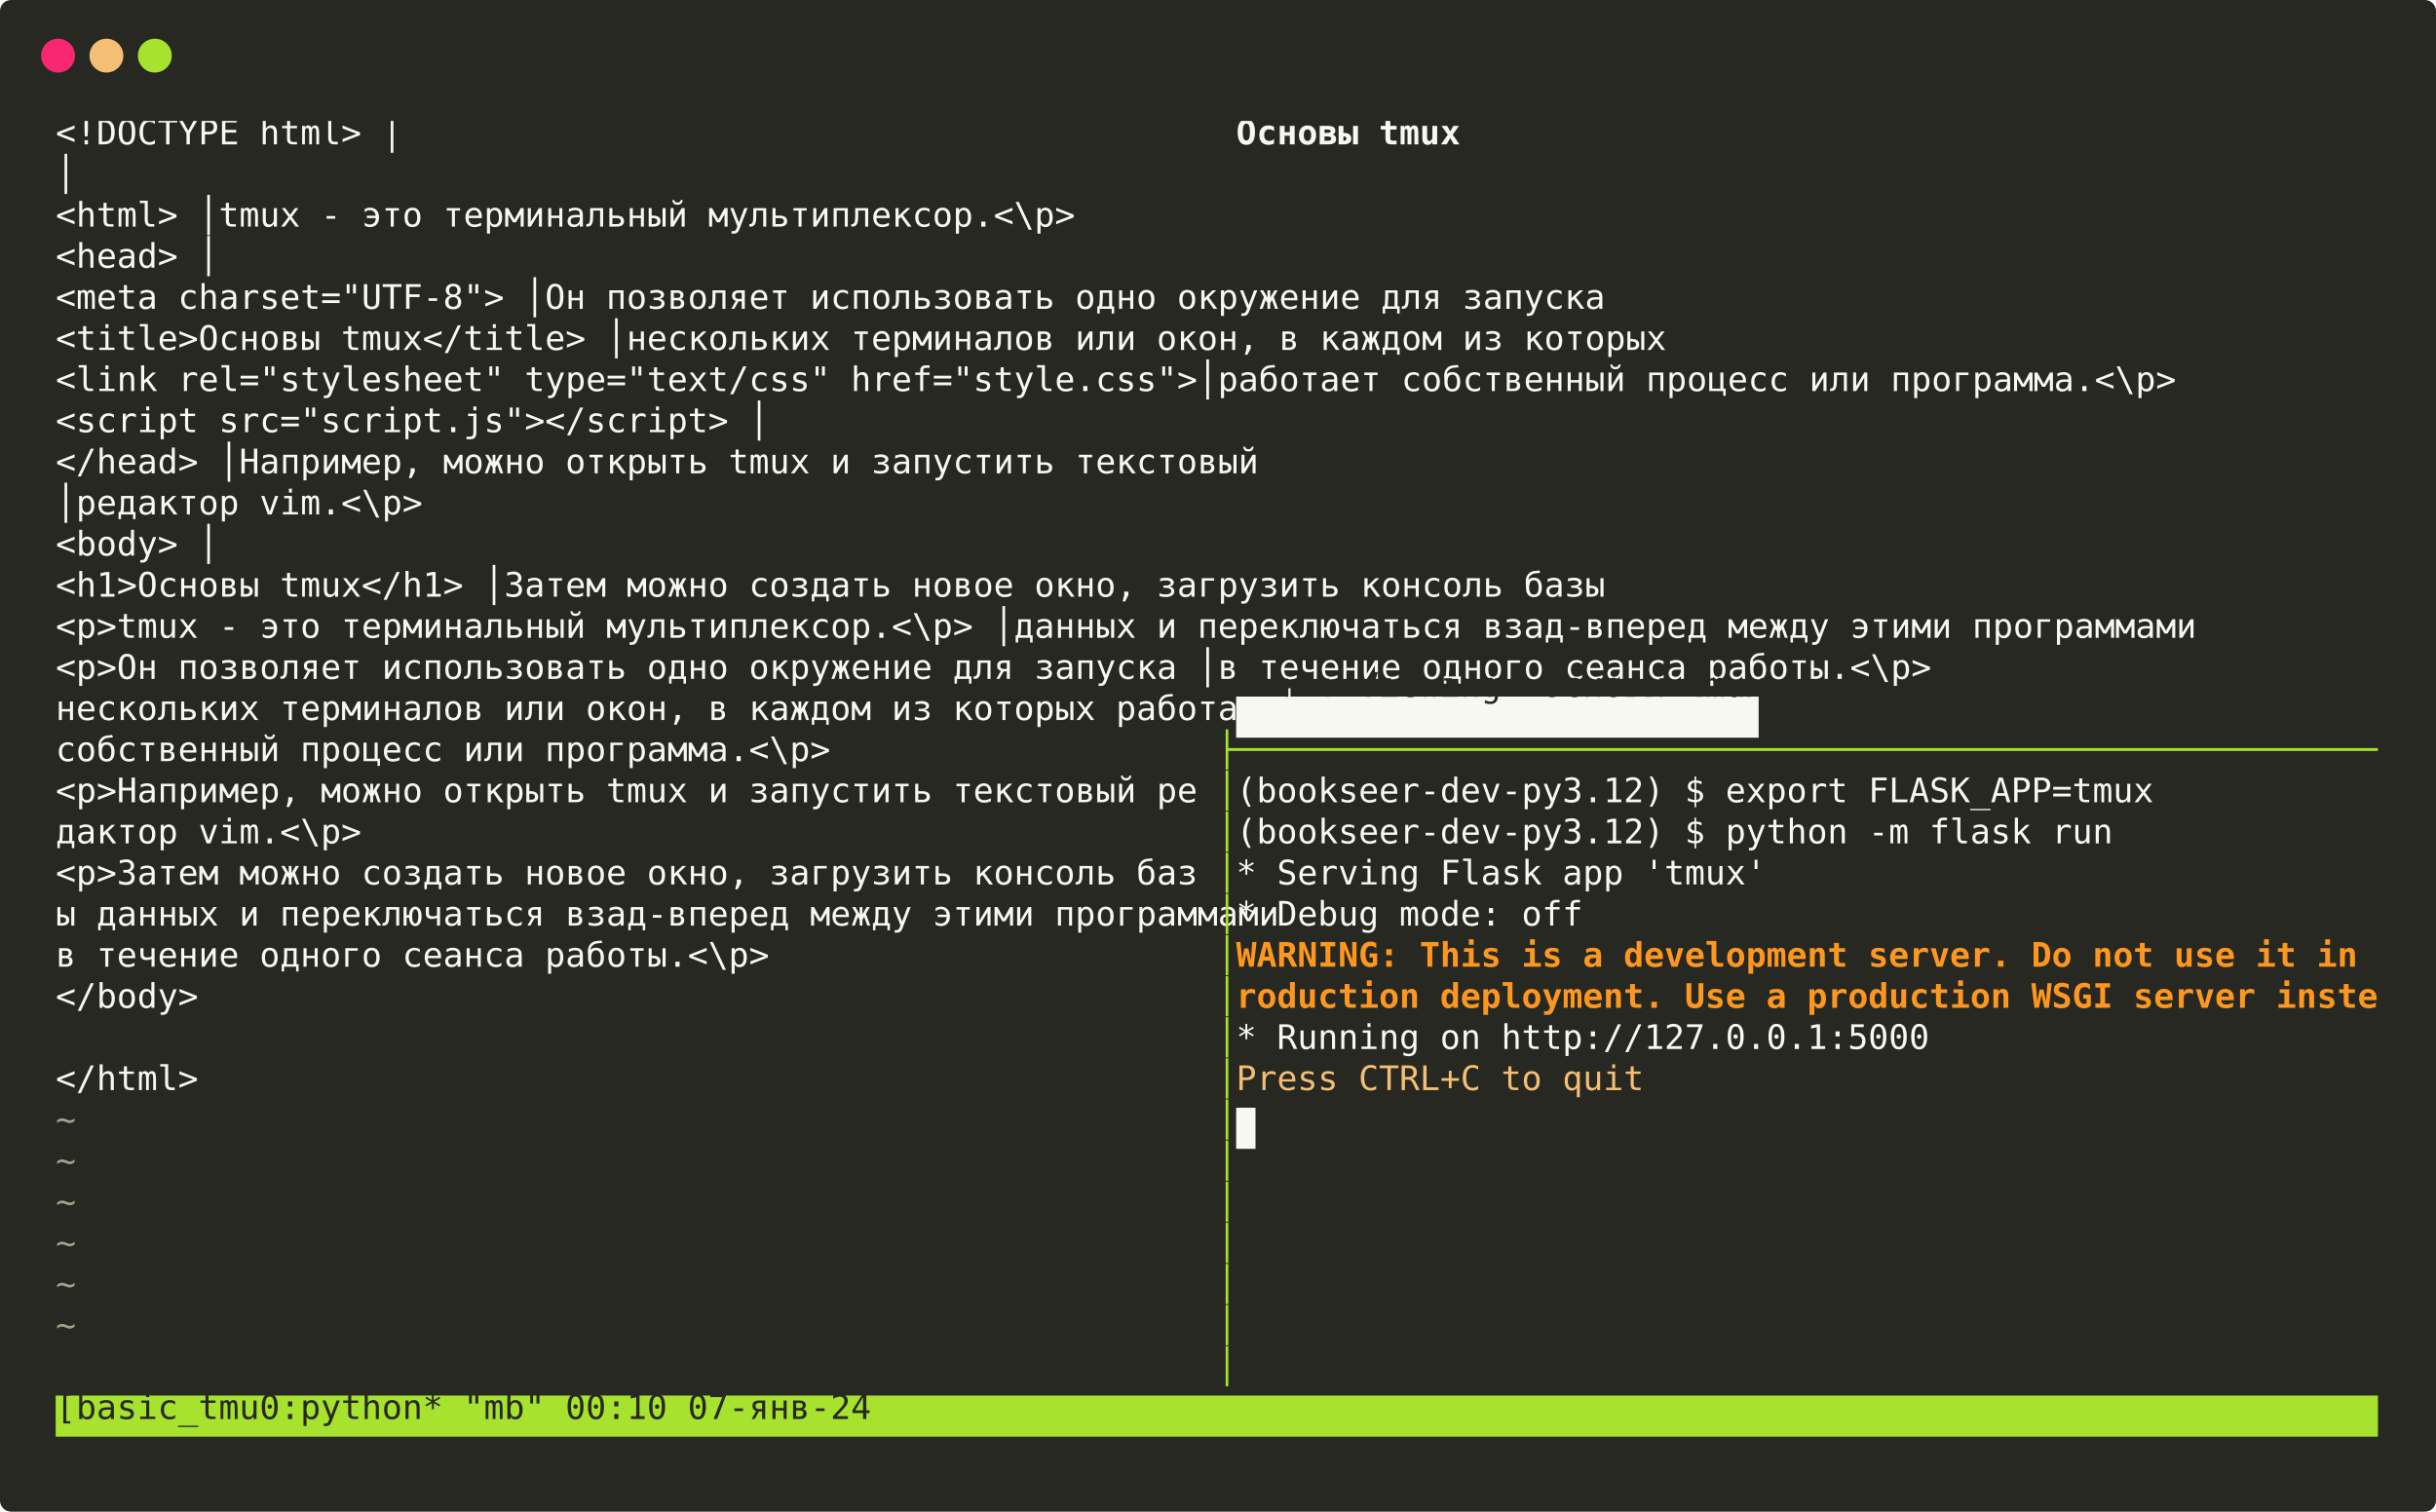
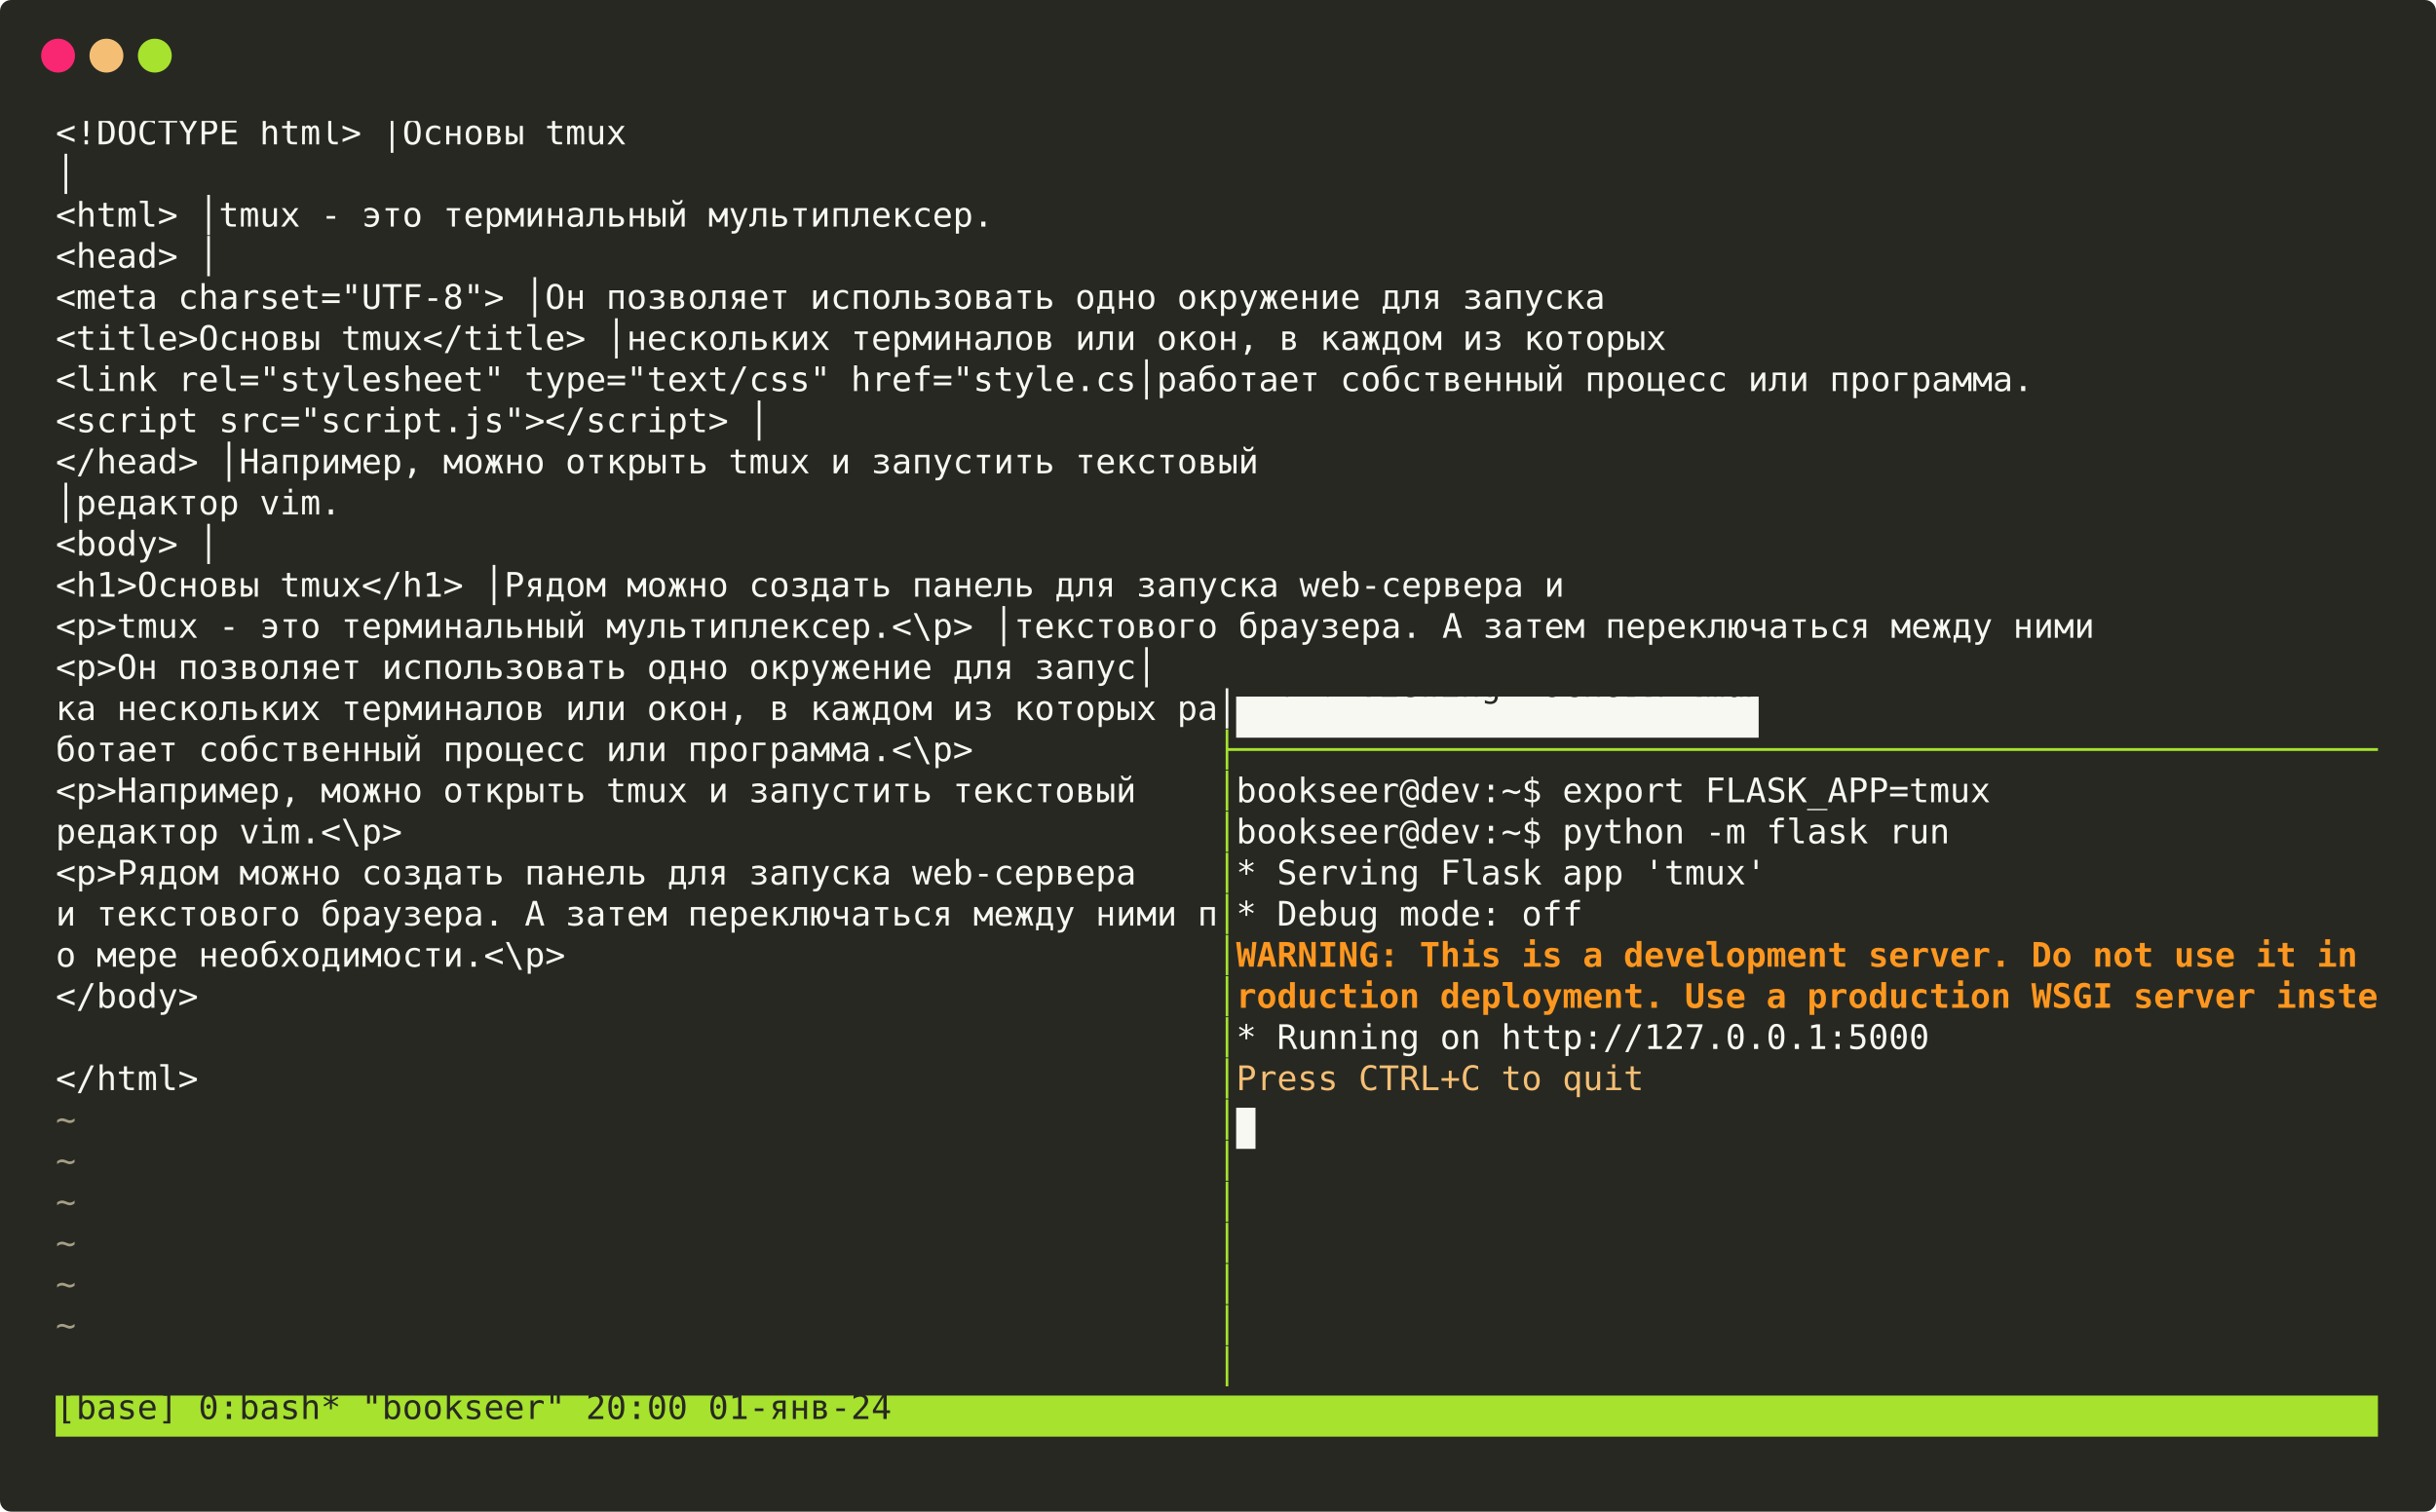
<svg xmlns="http://www.w3.org/2000/svg" xmlns:xlink="http://www.w3.org/1999/xlink" id="terminal" baseProfile="full" viewBox="0 0 1007 625" width="1007" version="1.1">
  <defs>
    <style type="text/css" id="terminal-style">
            #screen {
                font-family: 'DejaVu Sans Mono', monospace;
                font-style: normal;
                font-size: 14px;
            }

            text {
                dominant-baseline: text-before-edge;
                white-space: pre;
                text-align: left;
            }

            .foreground {fill: #f8f8f2}
            .background {fill: #272822}
            .color0 {fill: #272822}
            .color1 {fill: #f92672}
            .color2 {fill: #a6e22e}
            .color3 {fill: #f4bf75}
            .color4 {fill: #66d9ef}
            .color5 {fill: #ae81ff}
            .color6 {fill: #a1efe4}
            .color7 {fill: #f8f8f2}
            .color8 {fill: #75715e}
            .color9 {fill: #fd971f}
            .color10 {fill: #383830}
            .color11 {fill: #49483e}
            .color12 {fill: #a59f85}
            .color13 {fill: #f5f4f1}
            .color14 {fill: #cc6633}
            .color15 {fill: #f9f8f5}
        </style>
  </defs>
  <rect id="terminalui" class="background" width="100%" height="100%" ry="4.583" />
  <circle cx="24" cy="23" r="7" class="color1" />
  <circle cx="44" cy="23" r="7" class="color3" />
  <circle cx="64" cy="23" r="7" class="color2" />
  <svg id="screen" width="960" height="544" x="23" y="50" viewBox="0 0 960 544" preserveAspectRatio="xMidYMin slice">
    <rect class="background" height="100%" width="100%" x="0" y="0" />
    <defs>
      <g id="g1">
-         <text x="0" textLength="488" class="foreground">&lt;!DOCTYPE html&gt;                                             │</text>
-         <text x="488" textLength="88" font-weight="bold" class="foreground">Основы tmux</text>
-         <text x="576" textLength="384" class="foreground">                                                </text>
+         <text x="0" class="foreground">&lt;!DOCTYPE html&gt;                                          │Основы tmux</text>
      </g>
      <g id="g2">
-         <text x="0" textLength="960" class="foreground">                                                            │                                                           </text>
+         <text x="0" class="foreground">                                                         │</text>
      </g>
      <g id="g3">
-         <text x="0" textLength="960" class="foreground">&lt;html&gt;                                                      │tmux - это терминальный мультиплексор.&lt;\p&gt;                 </text>
+         <text x="0" class="foreground">&lt;html&gt;                                                   │tmux - это терминальный мультиплексер.</text>
      </g>
      <g id="g4">
-         <text x="0" textLength="960" class="foreground">    &lt;head&gt;                                                  │                                                           </text>
+         <text x="0" class="foreground">    &lt;head&gt;                                               │</text>
      </g>
      <g id="g5">
-         <text x="0" textLength="960" class="foreground">    &lt;meta charset="UTF-8"&gt;                                  │Он позволяет использовать одно окружение для запуска       </text>
+         <text x="0" class="foreground">    &lt;meta charset="UTF-8"&gt;                               │Он позволяет использовать одно окружение для запуска</text>
      </g>
      <g id="g6">
-         <text x="0" textLength="960" class="foreground">    &lt;title&gt;Основы tmux&lt;/title&gt;                              │нескольких терминалов или окон, в каждом из которых        </text>
+         <text x="0" class="foreground">    &lt;title&gt;Основы tmux&lt;/title&gt;                           │нескольких терминалов или окон, в каждом из которых</text>
      </g>
      <g id="g7">
-         <text x="0" textLength="960" class="foreground">    &lt;link rel="stylesheet" type="text/css" href="style.css"&gt;│работает собственный процесс или программа.&lt;\p&gt;            </text>
+         <text x="0" class="foreground">    &lt;link rel="stylesheet" type="text/css" href="style.cs│работает собственный процесс или программа.</text>
      </g>
      <g id="g8">
-         <text x="0" textLength="960" class="foreground">    &lt;script src="script.js"&gt;&lt;/script&gt;                       │                                                           </text>
+         <text x="0" class="foreground">    &lt;script src="script.js"&gt;&lt;/script&gt;                    │</text>
      </g>
      <g id="g9">
-         <text x="0" textLength="960" class="foreground">&lt;/head&gt;                                                     │Например, можно открыть tmux и запустить текстовый         </text>
+         <text x="0" class="foreground">&lt;/head&gt;                                                  │Например, можно открыть tmux и запустить текстовый</text>
      </g>
      <g id="g10">
-         <text x="0" textLength="960" class="foreground">                                                            │редактор vim.&lt;\p&gt;                                          </text>
+         <text x="0" class="foreground">                                                         │редактор vim.</text>
      </g>
      <g id="g11">
-         <text x="0" textLength="960" class="foreground">&lt;body&gt;                                                      │                                                           </text>
+         <text x="0" class="foreground">&lt;body&gt;                                                   │</text>
      </g>
      <g id="g12">
-         <text x="0" textLength="960" class="foreground">    &lt;h1&gt;Основы tmux&lt;/h1&gt;                                    │Затем можно создать новое окно, загрузить консоль базы     </text>
+         <text x="0" class="foreground">    &lt;h1&gt;Основы tmux&lt;/h1&gt;                                 │Рядом можно создать панель для запуска web-сервера и </text>
      </g>
      <g id="g13">
-         <text x="0" textLength="960" class="foreground">    &lt;p&gt;tmux - это терминальный мультиплексор.&lt;\p&gt;           │данных и переключаться взад-вперед между этими программами </text>
+         <text x="0" class="foreground">    &lt;p&gt;tmux - это терминальный мультиплексер.&lt;\p&gt;        │текстового браузера. А затем переключаться между ними </text>
      </g>
      <g id="g14">
-         <text x="0" textLength="960" class="foreground">    &lt;p&gt;Он позволяет использовать одно окружение для запуска │в течение одного сеанса работы.&lt;\p&gt;                        </text>
+         <text x="0" class="foreground">    &lt;p&gt;Он позволяет использовать одно окружение для запус│</text>
      </g>
      <g id="g15">
-         <text x="0" textLength="488" class="foreground">нескольких терминалов или окон, в каждом из которых работает│</text>
+         <text x="0" class="foreground">ка нескольких терминалов или окон, в каждом из которых ра</text>
+         <text x="480" textLength="8" class="foreground">│</text>
        <text x="488" textLength="216" class="background">≪ ↑ ↓ Viewing &lt;Основы tmux&gt;</text>
-         <text x="704" textLength="256" class="foreground">                                </text>
+         <text x="704" textLength="256" class="foreground"> </text>
      </g>
      <g id="g16">
-         <text x="0" textLength="480" class="foreground"> собственный процесс или программа.&lt;\p&gt;                     </text>
+         <text x="0" class="foreground">ботает собственный процесс или программа.&lt;\p&gt;</text>
        <text x="480" textLength="480" class="color2">├───────────────────────────────────────────────────────────</text>
      </g>
      <g id="g17">
-         <text x="0" textLength="480" class="foreground">    &lt;p&gt;Например, можно открыть tmux и запустить текстовый ре</text>
+         <text x="0" class="foreground">    &lt;p&gt;Например, можно открыть tmux и запустить текстовый</text>
        <text x="480" textLength="8" class="color2">│</text>
-         <text x="488" textLength="472" class="foreground">(bookseer-dev-py3.12) $ export FLASK_APP=tmux              </text>
+         <text x="488" class="foreground">bookseer@dev:~$ export FLASK_APP=tmux</text>
      </g>
      <g id="g18">
-         <text x="0" textLength="480" class="foreground">дактор vim.&lt;\p&gt;                                             </text>
+         <text x="0" class="foreground">редактор vim.&lt;\p&gt;</text>
        <text x="480" textLength="8" class="color2">│</text>
-         <text x="488" textLength="472" class="foreground">(bookseer-dev-py3.12) $ python -m flask run                </text>
+         <text x="488" class="foreground">bookseer@dev:~$ python -m flask run</text>
      </g>
      <g id="g19">
-         <text x="0" textLength="480" class="foreground">    &lt;p&gt;Затем можно создать новое окно, загрузить консоль баз</text>
+         <text x="0" class="foreground">    &lt;p&gt;Рядом можно создать панель для запуска web-сервера</text>
        <text x="480" textLength="8" class="color2">│</text>
-         <text x="488" textLength="472" class="foreground"> * Serving Flask app 'tmux'                                </text>
+         <text x="488" class="foreground"> * Serving Flask app 'tmux'</text>
      </g>
      <g id="g20">
-         <text x="0" textLength="480" class="foreground">ы данных и переключаться взад-вперед между этими программами</text>
+         <text x="0" class="foreground">и текстового браузера. А затем переключаться между ними п</text>
        <text x="480" textLength="8" class="color2">│</text>
-         <text x="488" textLength="472" class="foreground"> * Debug mode: off                                         </text>
+         <text x="488" class="foreground"> * Debug mode: off</text>
      </g>
      <g id="g21">
-         <text x="0" textLength="480" class="foreground"> в течение одного сеанса работы.&lt;\p&gt;                        </text>
+         <text x="0" class="foreground">о мере необходимости.&lt;\p&gt;</text>
        <text x="480" textLength="8" class="color2">│</text>
        <text x="488" textLength="472" font-weight="bold" class="color9">WARNING: This is a development server. Do not use it in a p</text>
      </g>
      <g id="g22">
-         <text x="0" textLength="480" class="foreground">&lt;/body&gt;                                                     </text>
+         <text x="0" class="foreground">&lt;/body&gt;</text>
        <text x="480" textLength="8" class="color2">│</text>
        <text x="488" textLength="472" font-weight="bold" class="color9">roduction deployment. Use a production WSGI server instead.</text>
      </g>
      <g id="g23">
-         <text x="0" textLength="480" class="foreground">                                                            </text>
+         <text x="0" class="foreground"> </text>
        <text x="480" textLength="8" class="color2">│</text>
-         <text x="488" textLength="472" class="foreground"> * Running on http://127.0.0.1:5000                        </text>
+         <text x="488" class="foreground"> * Running on http://127.0.0.1:5000</text>
      </g>
      <g id="g24">
-         <text x="0" textLength="480" class="foreground">&lt;/html&gt;                                                     </text>
+         <text x="0" class="foreground">&lt;/html&gt;</text>
        <text x="480" textLength="8" class="color2">│</text>
-         <text x="488" textLength="160" class="color3">Press CTRL+C to quit</text>
-         <text x="648" textLength="312" class="foreground">                                       </text>
+         <text x="488" class="color3">Press CTRL+C to quit</text>
      </g>
      <g id="g25">
-         <text x="0" textLength="480" class="color12">~                                                           </text>
+         <text x="0" class="color12">~                                                           </text>
        <text x="480" textLength="8" class="color2">│</text>
        <text x="488" textLength="8" class="background"> </text>
        <text x="496" textLength="464" class="foreground">                                                          </text>
      </g>
      <g id="g26">
        <text x="0" textLength="480" class="color12">~                                                           </text>
        <text x="480" textLength="8" class="color2">│</text>
        <text x="488" textLength="472" class="foreground">                                                           </text>
      </g>
      <g id="g27">
        <text x="0" textLength="480" class="foreground">                                                            </text>
        <text x="480" textLength="8" class="color2">│</text>
        <text x="488" textLength="472" class="foreground">                                                           </text>
      </g>
      <g id="g28">
-         <text x="0" textLength="960" class="color0">[basic_tmu0:python*                                                                                 "mb" 00:10 07-янв-24</text>
+         <text x="0" textLength="960" class="color0">[base] 0:bash*                                                                                "bookseer" 20:00 01-янв-24</text>
      </g>
    </defs>
    <g>
      <use xlink:href="#g1" y="0" />
      <use xlink:href="#g2" y="17" />
      <use xlink:href="#g3" y="34" />
      <use xlink:href="#g4" y="51" />
      <use xlink:href="#g5" y="68" />
      <use xlink:href="#g6" y="85" />
      <use xlink:href="#g7" y="102" />
      <use xlink:href="#g8" y="119" />
      <use xlink:href="#g9" y="136" />
      <use xlink:href="#g10" y="153" />
      <use xlink:href="#g11" y="170" />
      <use xlink:href="#g12" y="187" />
      <use xlink:href="#g13" y="204" />
      <use xlink:href="#g14" y="221" />
      <rect x="488" y="238" width="216" height="17" class="foreground" />
      <use xlink:href="#g15" y="238" />
      <use xlink:href="#g16" y="255" />
      <use xlink:href="#g17" y="272" />
      <use xlink:href="#g18" y="289" />
      <use xlink:href="#g19" y="306" />
      <use xlink:href="#g20" y="323" />
      <use xlink:href="#g21" y="340" />
      <use xlink:href="#g22" y="357" />
      <use xlink:href="#g23" y="374" />
      <use xlink:href="#g24" y="391" />
      <rect x="488" y="408" width="8" height="17" class="foreground" />
      <use xlink:href="#g25" y="408" />
      <use xlink:href="#g26" y="425" />
      <use xlink:href="#g26" y="442" />
      <use xlink:href="#g26" y="459" />
      <use xlink:href="#g26" y="476" />
      <use xlink:href="#g26" y="493" />
      <use xlink:href="#g27" y="510" />
      <rect x="0" y="527" width="960" height="17" class="color2" />
      <use xlink:href="#g28" y="527" />
    </g>
  </svg>
</svg>
